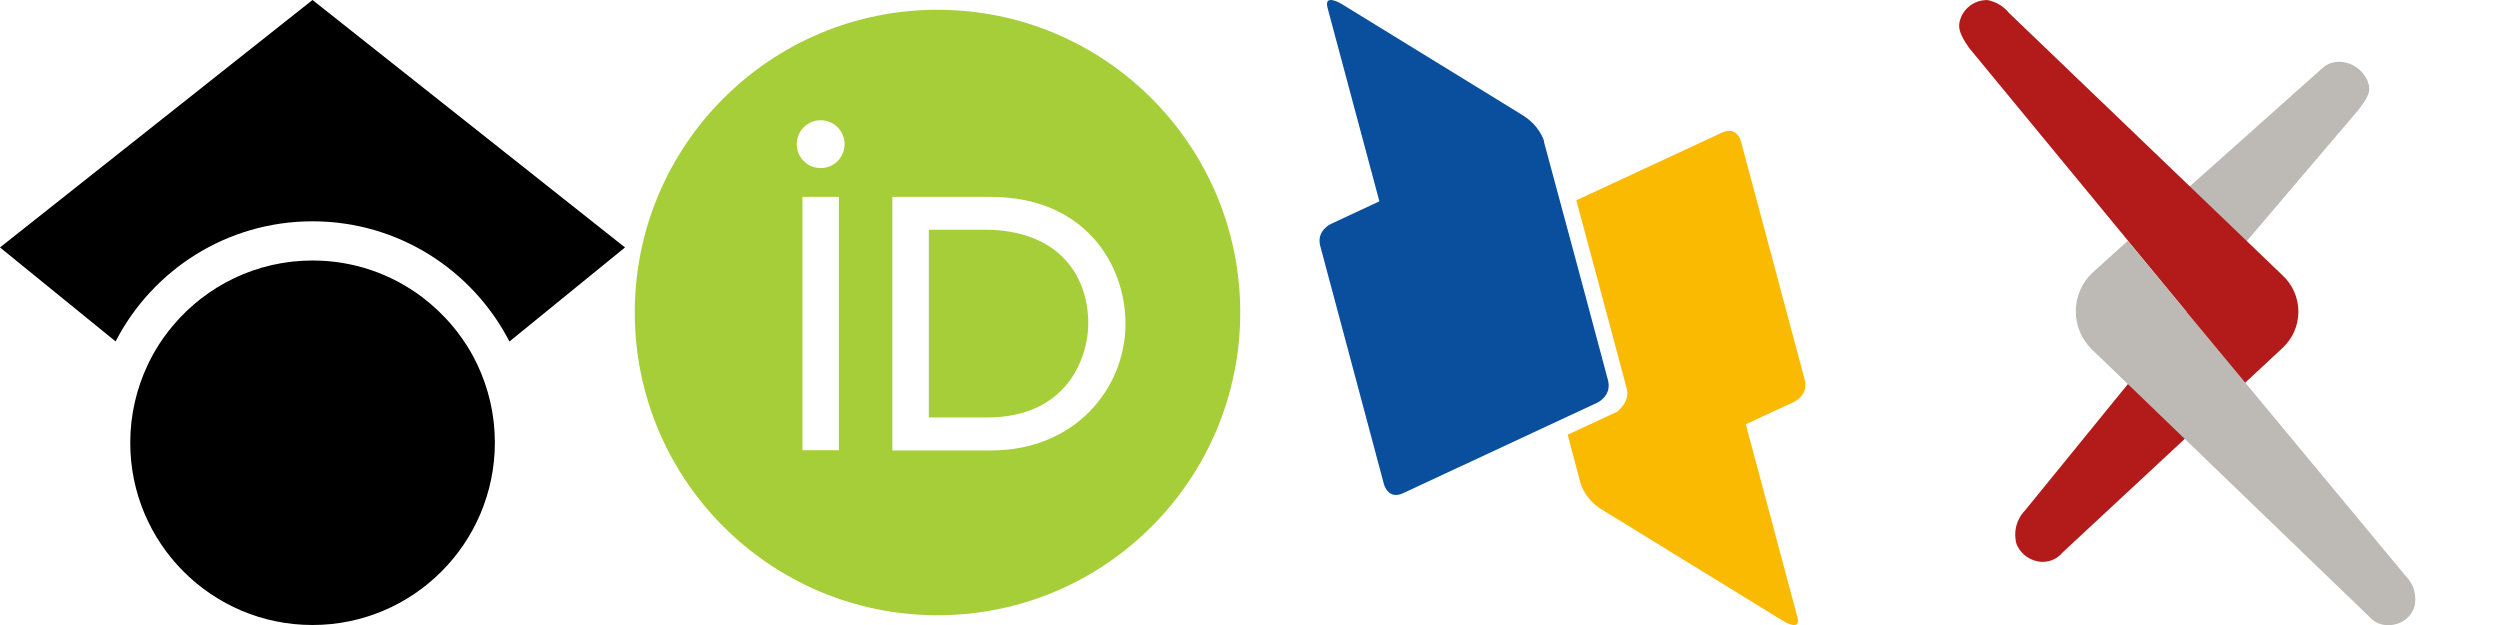
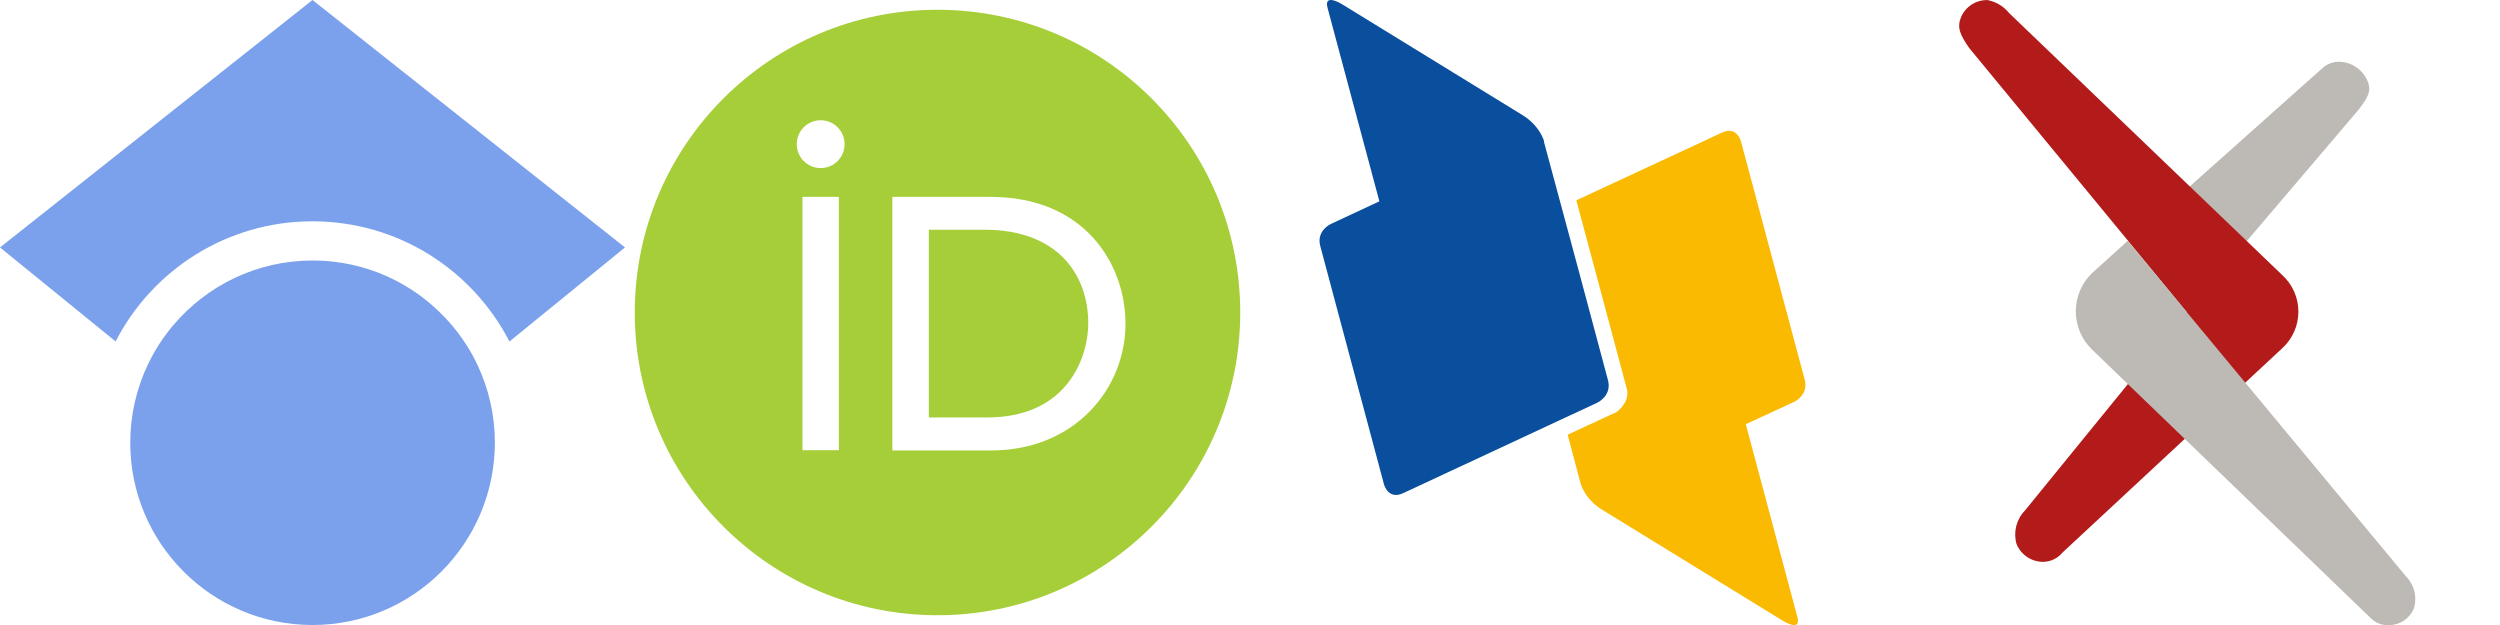
<svg xmlns="http://www.w3.org/2000/svg" xmlns:xlink="http://www.w3.org/1999/xlink" height="128" width="512">
  <symbol id="fa-google-scholar" viewBox="0 0 512 512">
-     <path d="M390.9 298.5c0 0 0 .1 .1 .1c9.2 19.4 14.4 41.1 14.4 64C405.3 445.1 338.5 512 256 512s-149.3-66.9-149.3-149.3c0-22.9 5.2-44.6 14.4-64h0c1.7-3.6 3.6-7.2 5.6-10.7c4.4-7.6 9.4-14.7 15-21.3c27.4-32.6 68.5-53.3 114.4-53.3c33.6 0 64.6 11.1 89.6 29.9c9.1 6.9 17.4 14.7 24.8 23.5c5.6 6.6 10.6 13.8 15 21.3c2 3.4 3.8 7 5.5 10.5zm26.4-18.8c-30.1-58.4-91-98.4-161.3-98.4s-131.2 40-161.3 98.4L0 202.7 256 0 512 202.7l-94.7 77.1z" />
+     <path fill="#7ca1ec" d="M390.9 298.5c0 0 0 .1 .1 .1c9.2 19.4 14.4 41.1 14.4 64C405.3 445.1 338.5 512 256 512s-149.3-66.9-149.3-149.3c0-22.9 5.2-44.6 14.4-64h0c1.7-3.6 3.6-7.2 5.6-10.7c4.4-7.6 9.4-14.7 15-21.3c27.4-32.6 68.5-53.3 114.4-53.3c33.6 0 64.6 11.1 89.6 29.9c9.1 6.9 17.4 14.7 24.8 23.5c5.6 6.6 10.6 13.8 15 21.3c2 3.4 3.8 7 5.5 10.5zm26.4-18.8c-30.1-58.4-91-98.4-161.3-98.4s-131.2 40-161.3 98.4L0 202.7 256 0 512 202.7l-94.7 77.1z" />
  </symbol>
  <symbol id="fa-orcid" viewBox="0 0 512 512">
    <path fill="#A6CE39" d="M294.8 188.2h-45.9V342h47.5c67.6 0 83.1-51.3 83.1-76.9 0-41.6-26.5-76.9-84.7-76.9zM256 8C119 8 8 119 8 256s111 248 248 248 248-111 248-248S393 8 256 8zm-80.8 360.8h-29.8v-207.5h29.8zm-14.9-231.1a19.6 19.6 0 1 1 19.6-19.6 19.6 19.6 0 0 1 -19.6 19.6zM300 369h-81V161.3h80.6c76.7 0 110.4 54.8 110.4 103.9C410 318.4 368.4 369 300 369z" />
  </symbol>
  <symbol id="dblp" viewBox="0 0 32 32">
    <path fill="#FBBA02" d="M28.401 19.438l-3.266-12.208c0 0-0.203-0.792-0.964-0.443l-7.464 3.469 1.146 4.266 1.453 5.438 0.010 0.083c0.068 0.625-0.547 1.052-0.547 1.052l-2.505 1.161 0.667 2.516 0.052 0.135c0.094 0.229 0.375 0.802 1.083 1.214l9.266 5.693c0 0 0.906 0.547 0.693-0.224l-2.641-9.87 2.479-1.146c0 0 0.75-0.344 0.536-1.135z" />
    <path fill="#094F9E" d="M18.349 19.563l-0.016-0.083-1.505-5.625-1.776-6.589v-0.052c0 0-0.214-0.786-1.12-1.333l-9.266-5.693c0 0-0.906-0.547-0.693 0.224l2.651 9.896-2.49 1.161c0 0-0.75 0.344-0.536 1.13l3.266 12.214c0 0 0.214 0.786 0.964 0.443l9.958-4.641c0 0 0.693-0.323 0.563-1.052z" />
  </symbol>
  <symbol id="arxiv" viewBox="0 0 17.732 24.269">
    <path d="M573.549,280.916l2.266,2.738,6.674-7.84c.353-.47.52-.717.353-1.117a1.218,1.218,0,0,0-1.061-.748h0a.953.953,0,0,0-.712.262Z" transform="translate(-566.984 -271.548)" fill="#bdb9b4" />
    <path d="M579.525,282.225l-10.606-10.174a1.413,1.413,0,0,0-.834-.5,1.09,1.09,0,0,0-1.027.66c-.167.4-.047.681.319,1.206l8.44,10.242h0l-6.282,7.716a1.336,1.336,0,0,0-.323,1.3,1.114,1.114,0,0,0,1.04.69A.992.992,0,0,0,571,293l8.519-7.92A1.924,1.924,0,0,0,579.525,282.225Z" transform="translate(-566.984 -271.548)" fill="#b31b1b" />
    <path d="M584.32,293.912l-8.525-10.275,0,0L573.53,280.9l-1.389,1.254a2.063,2.063,0,0,0,0,2.965l10.812,10.419a.925.925,0,0,0,.742.282,1.039,1.039,0,0,0,.953-.667A1.261,1.261,0,0,0,584.32,293.912Z" transform="translate(-566.984 -271.548)" fill="#bdb9b4" />
  </symbol>
  <use xlink:href="#fa-google-scholar" x="0" y="0" width="128" height="128" />
  <use xlink:href="#fa-orcid" x="128" y="0" width="128" height="128" />
  <use xlink:href="#dblp" x="256" y="0" width="128" height="128" />
  <use xlink:href="#arxiv" x="384" y="0" width="128" height="128" />
</svg>
